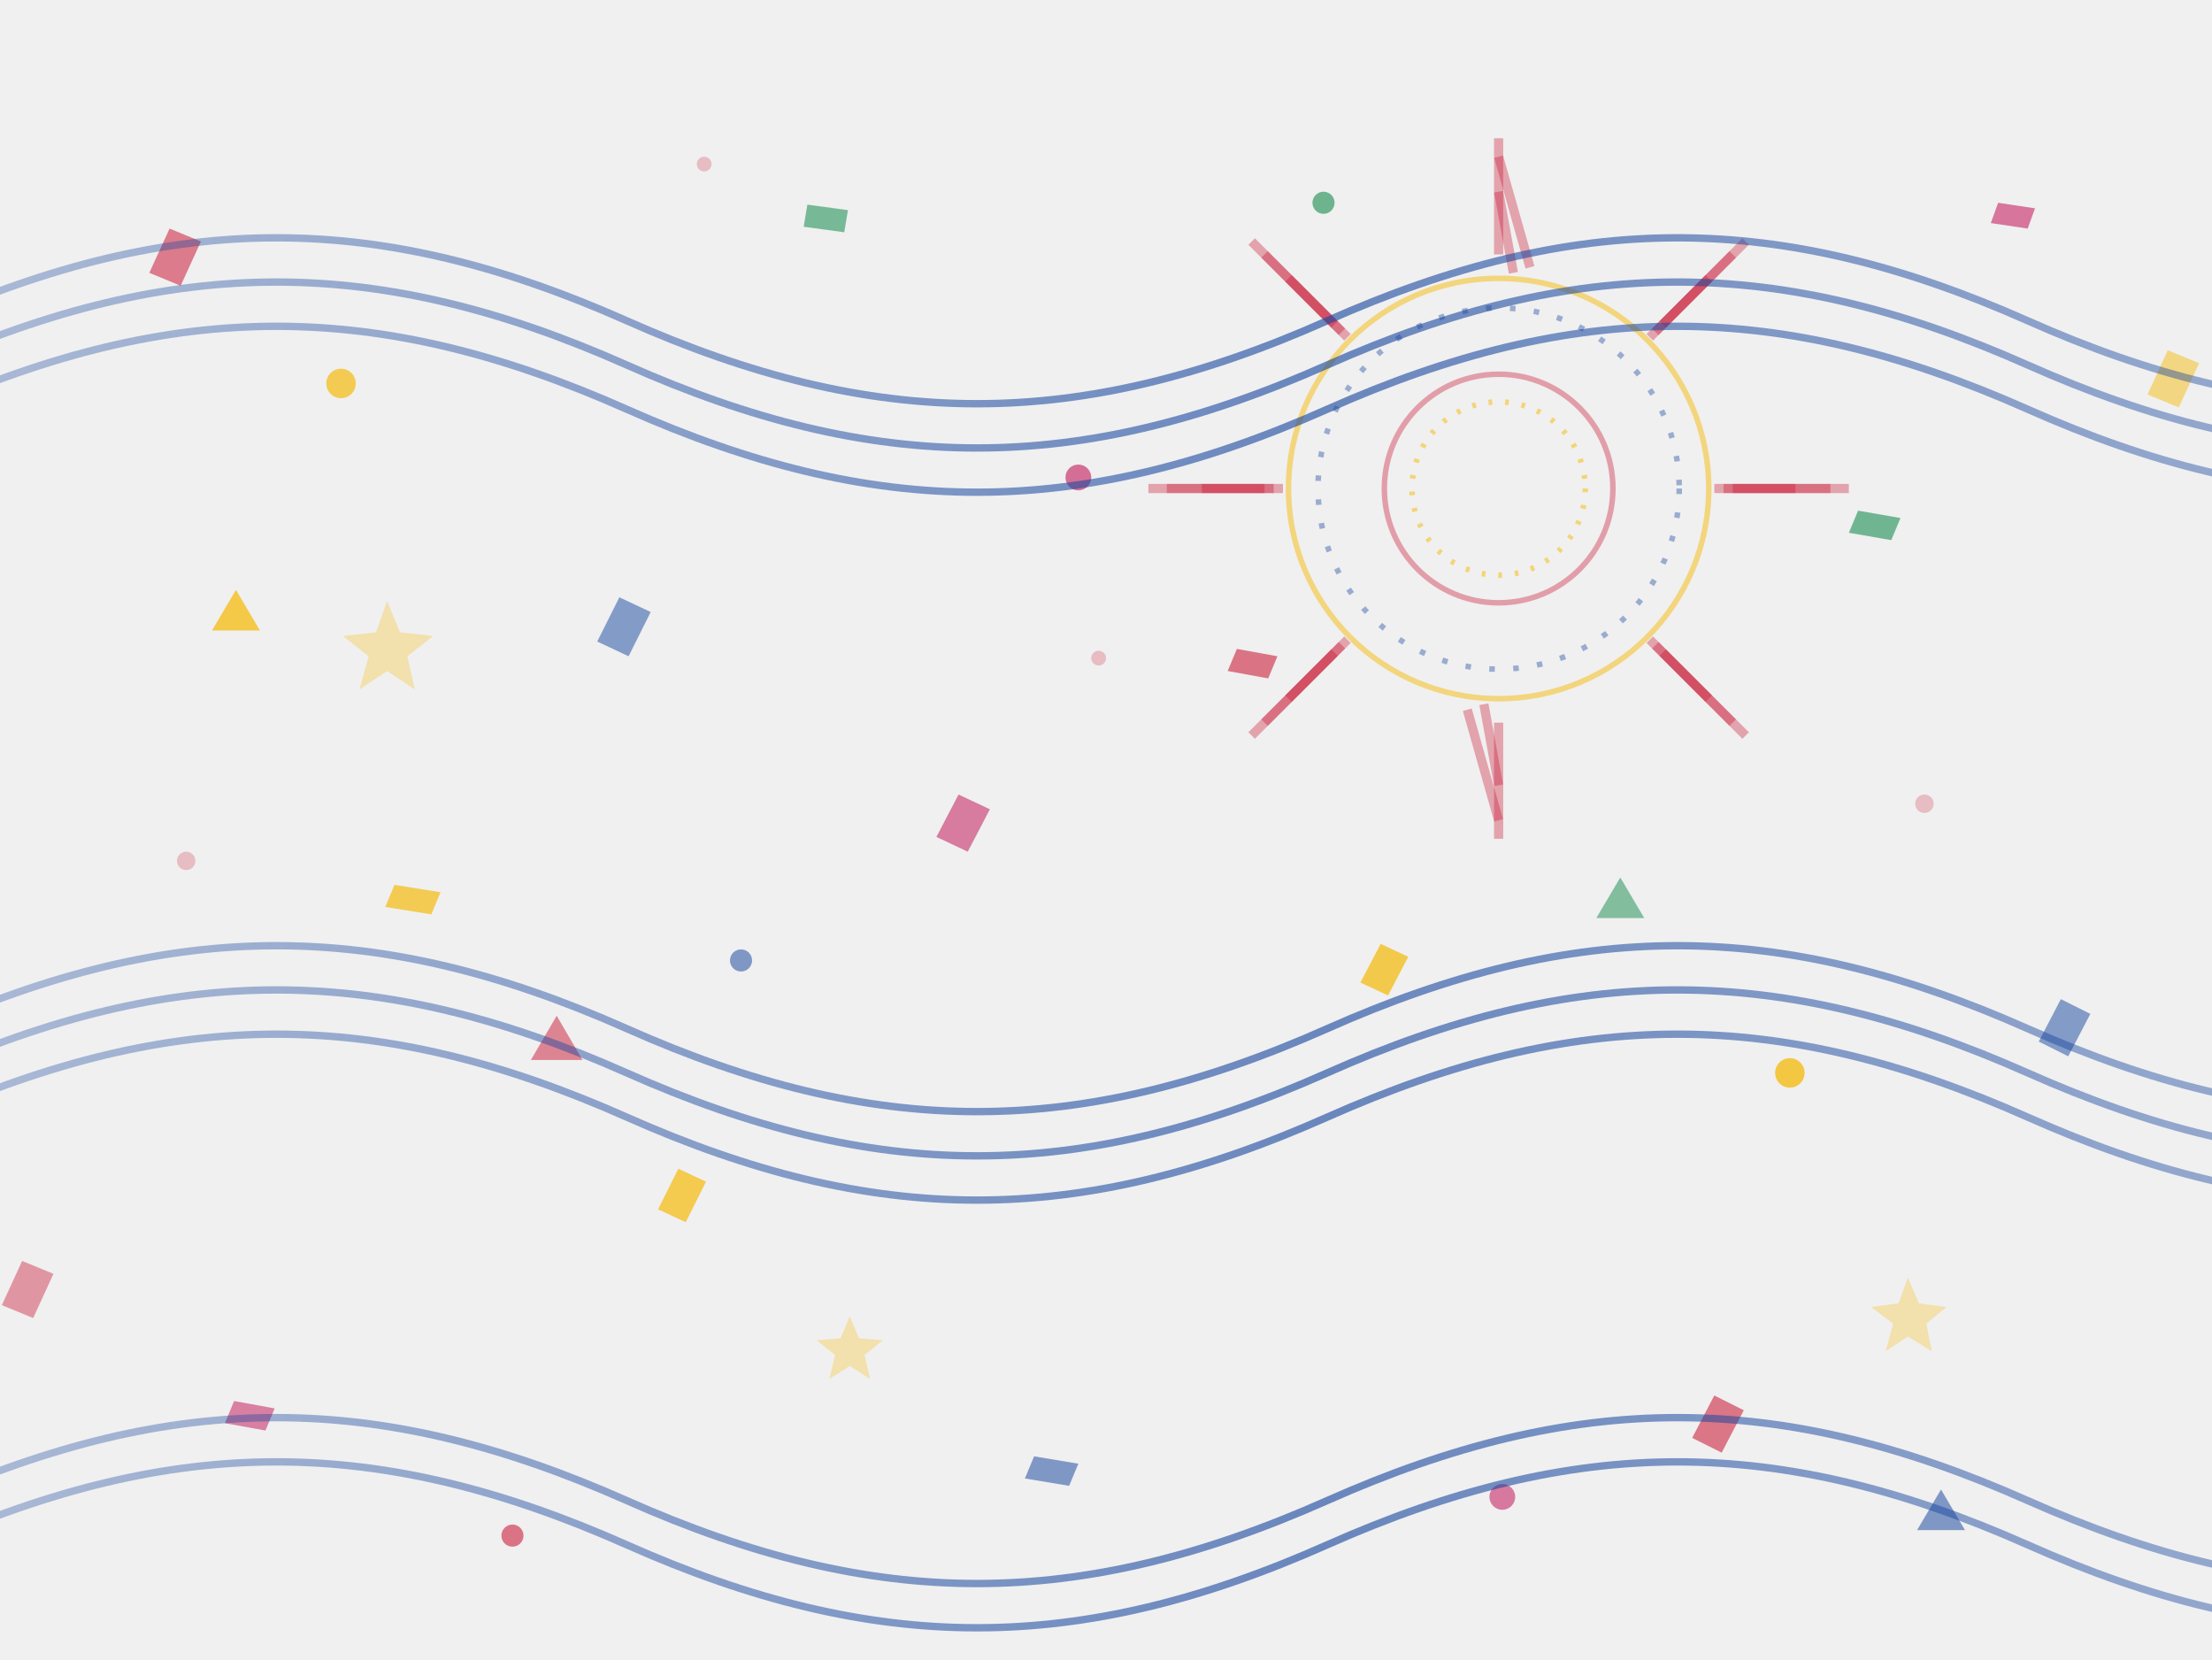
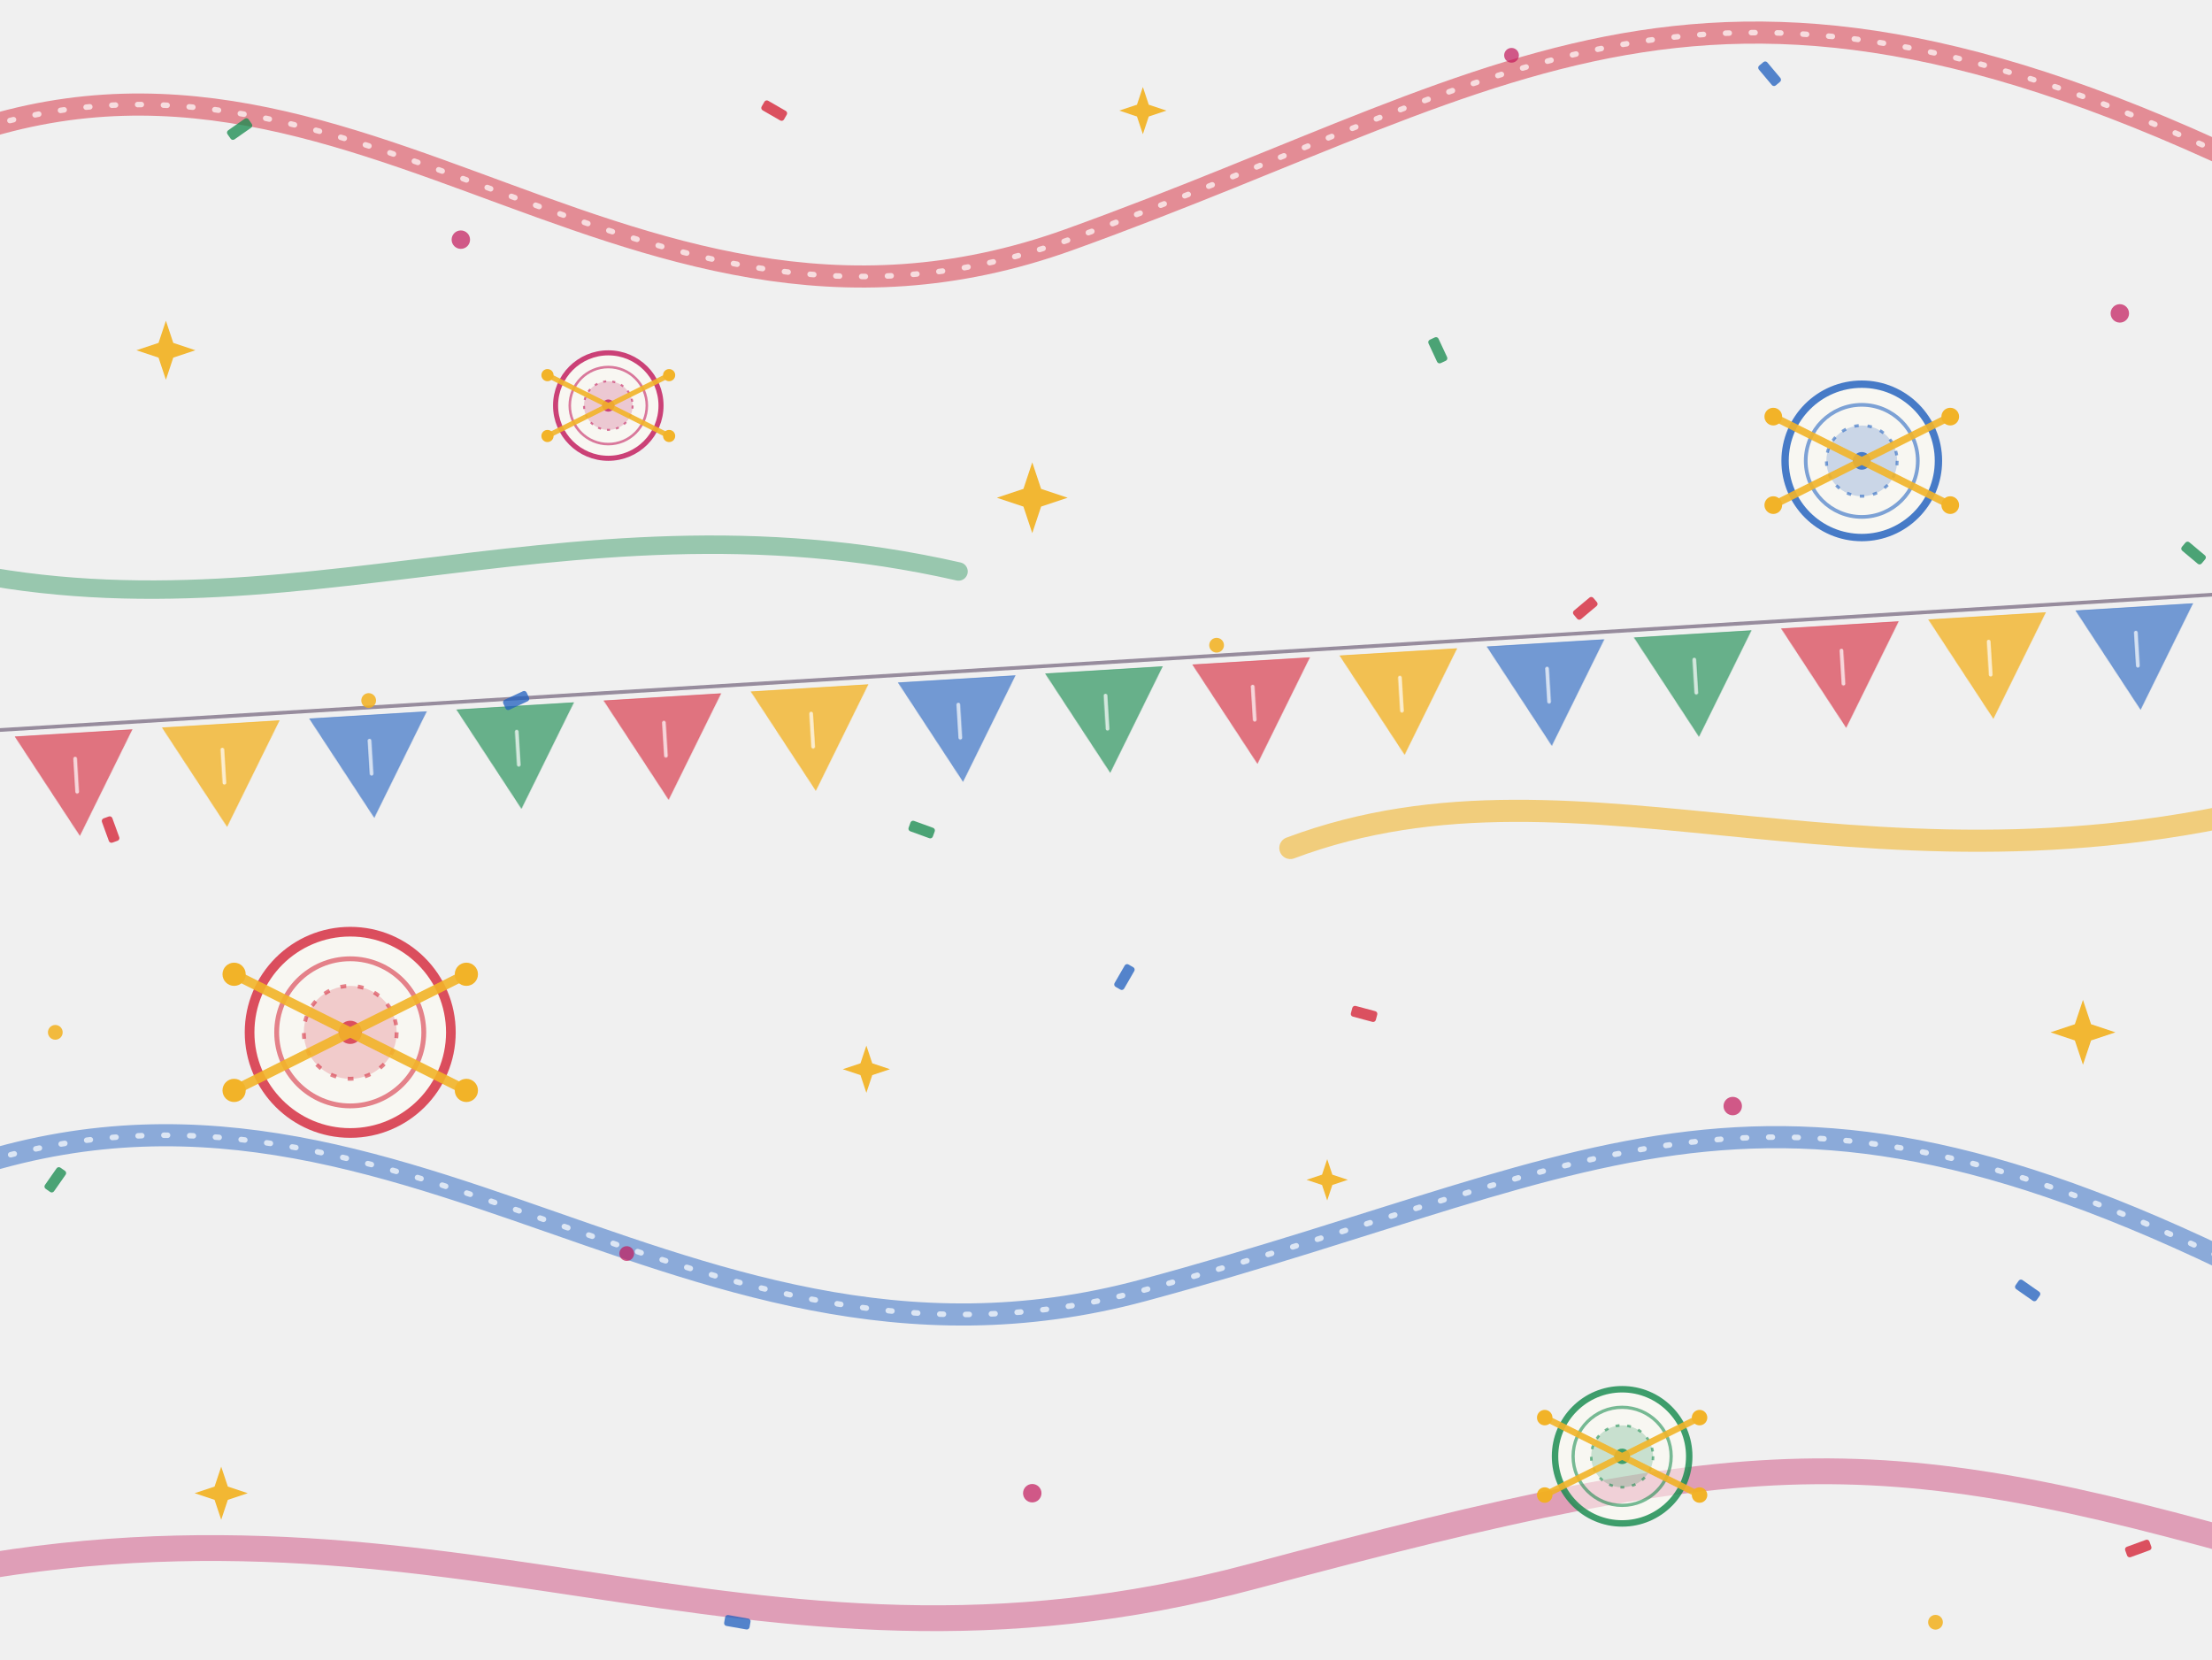
<svg xmlns="http://www.w3.org/2000/svg" viewBox="0 0 1200 900" fill="none">
  <defs>
-     <linearGradient id="current" x1="0" y1="0" x2="1" y2="0">
-       <stop stop-color="#17469e" stop-opacity=".32" />
-       <stop offset=".5" stop-color="#17469e" stop-opacity=".62" />
-       <stop offset="1" stop-color="#17469e" stop-opacity=".32" />
-     </linearGradient>
-     <g id="sunburst" stroke="#c8102e" stroke-opacity=".34" stroke-width="5">
-       <circle r="114" stroke="#f6b800" stroke-opacity=".48" stroke-width="3" />
-       <circle r="98" stroke="#17469e" stroke-opacity=".4" stroke-width="3" stroke-dasharray="3 10" />
-       <path d="M0-190V-127M0 127V190M-190 0h63M127 0h63M-134-134l45 45m178 178 45 45M134-134 89-89m-178 178-45 45" />
-       <path d="M0-180 17-120m-34 240L0 180M-180 0h58m244 0h58M-127-127l42 42m170 170 42 42M127-127 85-85m-170 170-42 42" />
-       <path d="M0-161 8-117m-16 234L0 161M-161 0h44m234 0h44M-114-114l32 32m164 164 32 32M114-114 82-82m-164 164-32 32" />
+     <pattern id="flags" width="320" height="64" patternUnits="userSpaceOnUse">
+       <path d="M8 0H72L40 56Z" fill="#d6283b" fill-opacity=".62" />
+       <path d="M88 0H152L120 56Z" fill="#f2b01e" fill-opacity=".75" />
+       <path d="M168 0H232L200 56Z" fill="#1f5fbf" fill-opacity=".6" />
+       <path d="M248 0H312L280 56Z" fill="#148a4d" fill-opacity=".62" />
+       <path d="M40 14V32M120 14V32M200 14V32M280 14V32" stroke="#fff" stroke-opacity=".7" stroke-width="2" stroke-linecap="round" />
+     </pattern>
+     <g id="drum">
+       <circle r="52" fill="#fffdf2" fill-opacity=".55" stroke="currentColor" stroke-opacity=".85" stroke-width="5" />
+       <circle r="38" stroke="currentColor" stroke-opacity=".6" stroke-width="2.5" />
+       <circle r="24" fill="currentColor" fill-opacity=".22" stroke="currentColor" stroke-opacity=".6" stroke-width="2" stroke-dasharray="3 6" />
+       <circle r="6" fill="currentColor" fill-opacity=".8" />
+       <path d="M-60-30 60 30M-60 30 60-30" stroke="#f2b01e" stroke-opacity=".9" stroke-width="5" stroke-linecap="round" />
+       <circle cx="-60" cy="-30" r="6" fill="#f2b01e" />
+       <circle cx="60" cy="30" r="6" fill="#f2b01e" />
+       <circle cx="-60" cy="30" r="6" fill="#f2b01e" />
+       <circle cx="60" cy="-30" r="6" fill="#f2b01e" />
    </g>
+     <g id="star4">
+       <path d="M0-16 4-4 16 0 4 4 0 16-4 4-16 0-4-4Z" />
+     </g>
+     <rect id="chip" x="-7" y="-3" width="14" height="6" rx="1.5" />
  </defs>
-   <g>
-     <path d="m12 684 17 7-11 24-17-7 11-24Z" fill="#c8102e" fill-opacity=".4" />
-     <path d="m1176 190 17 7-11 24-17-7 11-24Z" fill="#f6b800" fill-opacity=".46" />
-     <path d="m92 124 17 7-11 24-17-7 11-24Z" fill="#c8102e" fill-opacity=".52" />
-     <path d="m214 480 25 4-5 12-25-4 5-12Z" fill="#f6b800" fill-opacity=".66" />
-     <path d="m336 324 17 8-12 24-17-8 12-24Z" fill="#17469e" fill-opacity=".5" />
-     <path d="m438 111 22 3-2 12-22-3 2-12Z" fill="#148a4d" fill-opacity=".55" />
-     <path d="m520 431 17 8-12 23-17-8 12-23Z" fill="#c2185b" fill-opacity=".54" />
-     <path d="m671 352 22 4-5 12-22-4 5-12Z" fill="#c8102e" fill-opacity=".55" />
-     <path d="m749 512 15 7-11 21-15-7 11-21Z" fill="#f6b800" fill-opacity=".68" />
-     <path d="m1008 277 23 4-5 12-23-4 5-12Z" fill="#148a4d" fill-opacity=".58" />
-     <path d="m1118 542 16 8-12 23-16-8 12-23Z" fill="#17469e" fill-opacity=".5" />
-     <path d="m127 760 22 4-5 12-22-4 5-12Z" fill="#c2185b" fill-opacity=".52" />
-     <path d="m368 634 15 7-11 22-15-7 11-22Z" fill="#f6b800" fill-opacity=".67" />
-     <path d="m561 790 24 4-5 12-24-4 5-12Z" fill="#17469e" fill-opacity=".52" />
-     <path d="m930 757 16 8-12 23-16-8 12-23Z" fill="#c8102e" fill-opacity=".54" />
-     <path d="m1084 110 20 3-4 11-20-3 4-11Z" fill="#c2185b" fill-opacity=".57" />
-     <path d="M288 575 302 551l14 24h-28Z" fill="#c8102e" fill-opacity=".48" />
-     <path d="M866 498 879 476l13 22h-26Z" fill="#148a4d" fill-opacity=".5" />
-     <path d="M115 342 128 320l13 22h-26Z" fill="#f6b800" fill-opacity=".7" />
-     <path d="M1040 830 1053 808l13 22h-26Z" fill="#17469e" fill-opacity=".52" />
-     <circle cx="185" cy="208" r="8" fill="#f6b800" fill-opacity=".66" />
-     <circle cx="402" cy="521" r="6" fill="#17469e" fill-opacity=".52" />
-     <circle cx="585" cy="259" r="7" fill="#c2185b" fill-opacity=".6" />
-     <circle cx="718" cy="110" r="6" fill="#148a4d" fill-opacity=".6" />
-     <circle cx="971" cy="582" r="8" fill="#f6b800" fill-opacity=".72" />
-     <circle cx="278" cy="833" r="6" fill="#c8102e" fill-opacity=".55" />
-     <circle cx="815" cy="812" r="7" fill="#c2185b" fill-opacity=".55" />
+   <g stroke-linecap="round" fill="none">
+     <path d="M-60 90C180-30 330 220 580 130S930-60 1260 110" stroke="#d6283b" stroke-opacity=".5" stroke-width="12" />
+     <path d="M-60 90C180-30 330 220 580 130S930-60 1260 110" stroke="#fff" stroke-opacity=".7" stroke-width="3" stroke-dasharray="2 12" />
+     <path d="M-60 650C200 530 360 770 620 700S960 550 1260 710" stroke="#1f5fbf" stroke-opacity=".48" stroke-width="12" />
+     <path d="M-60 650C200 530 360 770 620 700S960 550 1260 710" stroke="#fff" stroke-opacity=".7" stroke-width="3" stroke-dasharray="2 12" />
+     <path d="M-60 860C240 790 400 930 680 855S1020 780 1260 850" stroke="#c2185b" stroke-opacity=".38" stroke-width="14" />
+     <path d="M-60 300C140 360 300 260 520 310" stroke="#148a4d" stroke-opacity=".4" stroke-width="10" />
+     <path d="M700 460C860 400 1020 500 1260 430" stroke="#f2b01e" stroke-opacity=".55" stroke-width="12" />
  </g>
-   <g transform="translate(813 265)">
-     <use href="#sunburst" />
-     <circle r="62" stroke="#c8102e" stroke-opacity=".36" stroke-width="3" />
-     <circle r="47" stroke="#f6b800" stroke-opacity=".5" stroke-width="3" stroke-dasharray="2 7" />
+   <g transform="translate(0 400) rotate(-3.5)">
+     <path d="M-100 -4H1300" stroke="#2b1238" stroke-opacity=".45" stroke-width="2" />
+     <rect x="-100" y="-2" width="1400" height="64" fill="url(#flags)" />
  </g>
-   <g stroke="url(#current)" stroke-width="4">
-     <path d="M-40 174C95 114 205 114 340 174s245 60 380 0 245-60 380 0 245 60 380 0" />
-     <path d="M-40 198C95 138 205 138 340 198s245 60 380 0 245-60 380 0 245 60 380 0" />
-     <path d="M-40 222C95 162 205 162 340 222s245 60 380 0 245-60 380 0 245 60 380 0" />
-     <path d="M-40 558C95 498 205 498 340 558s245 60 380 0 245-60 380 0 245 60 380 0" />
-     <path d="M-40 582C95 522 205 522 340 582s245 60 380 0 245-60 380 0 245 60 380 0" />
-     <path d="M-40 606C95 546 205 546 340 606s245 60 380 0 245-60 380 0 245 60 380 0" />
-     <path d="M-40 814C95 754 205 754 340 814s245 60 380 0 245-60 380 0 245 60 380 0" />
-     <path d="M-40 838C95 778 205 778 340 838s245 60 380 0 245-60 380 0 245 60 380 0" />
+   <g opacity=".95">
+     <use href="#drum" transform="translate(190 560) scale(1.05)" color="#d6283b" />
+     <use href="#drum" transform="translate(1010 250) scale(.8)" color="#1f5fbf" />
+     <use href="#drum" transform="translate(880 790) scale(.7)" color="#148a4d" />
+     <use href="#drum" transform="translate(330 220) scale(.55)" color="#c2185b" />
  </g>
-   <g fill="#f6b800" fill-opacity=".28">
-     <path d="m210 326 7 17 18 2-14 11 4 18-15-10-15 10 5-18-14-11 18-2 6-17Z" />
-     <path d="m1035 693 6 14 15 2-11 9 3 15-13-8-12 8 4-15-12-9 15-2 5-14Z" />
-     <path d="m461 714 5 12 13 1-10 8 3 13-11-7-11 7 3-13-10-8 13-1 5-12Z" />
+   <g fill="#f2b01e" fill-opacity=".9">
+     <use href="#star4" transform="translate(560 270) scale(1.2)" />
+     <use href="#star4" transform="translate(90 190)" />
+     <use href="#star4" transform="translate(1130 560) scale(1.1)" />
+     <use href="#star4" transform="translate(470 580) scale(.8)" />
+     <use href="#star4" transform="translate(720 640) scale(.7)" />
+     <use href="#star4" transform="translate(120 810) scale(.9)" />
+     <use href="#star4" transform="translate(620 60) scale(.8)" />
  </g>
-   <g fill="#c8102e" fill-opacity=".23">
-     <circle cx="101" cy="467" r="5" />
-     <circle cx="1044" cy="436" r="5" />
-     <circle cx="596" cy="357" r="4" />
-     <circle cx="382" cy="89" r="4" />
+   <g fill="#d6283b" fill-opacity=".8">
+     <use href="#chip" transform="translate(420 60) rotate(30)" />
+     <use href="#chip" transform="translate(860 330) rotate(-40)" />
+     <use href="#chip" transform="translate(60 450) rotate(70)" />
+     <use href="#chip" transform="translate(740 550) rotate(15)" />
+     <use href="#chip" transform="translate(1160 840) rotate(-20)" />
+   </g>
+   <g fill="#1f5fbf" fill-opacity=".75">
+     <use href="#chip" transform="translate(280 380) rotate(-25)" />
+     <use href="#chip" transform="translate(960 40) rotate(50)" />
+     <use href="#chip" transform="translate(610 530) rotate(-60)" />
+     <use href="#chip" transform="translate(1100 700) rotate(35)" />
+     <use href="#chip" transform="translate(400 880) rotate(10)" />
+   </g>
+   <g fill="#148a4d" fill-opacity=".75">
+     <use href="#chip" transform="translate(130 70) rotate(-35)" />
+     <use href="#chip" transform="translate(780 190) rotate(65)" />
+     <use href="#chip" transform="translate(500 450) rotate(20)" />
+     <use href="#chip" transform="translate(30 640) rotate(-55)" />
+     <use href="#chip" transform="translate(1190 300) rotate(40)" />
+   </g>
+   <g fill="#c2185b" fill-opacity=".7">
+     <circle cx="250" cy="130" r="5" />
+     <circle cx="940" cy="600" r="5" />
+     <circle cx="560" cy="810" r="5" />
+     <circle cx="1150" cy="170" r="5" />
+     <circle cx="340" cy="680" r="4" />
+     <circle cx="820" cy="30" r="4" />
+   </g>
+   <g fill="#f2b01e" fill-opacity=".85">
+     <circle cx="660" cy="350" r="4" />
+     <circle cx="200" cy="380" r="4" />
+     <circle cx="1050" cy="880" r="4" />
+     <circle cx="30" cy="560" r="4" />
  </g>
</svg>
